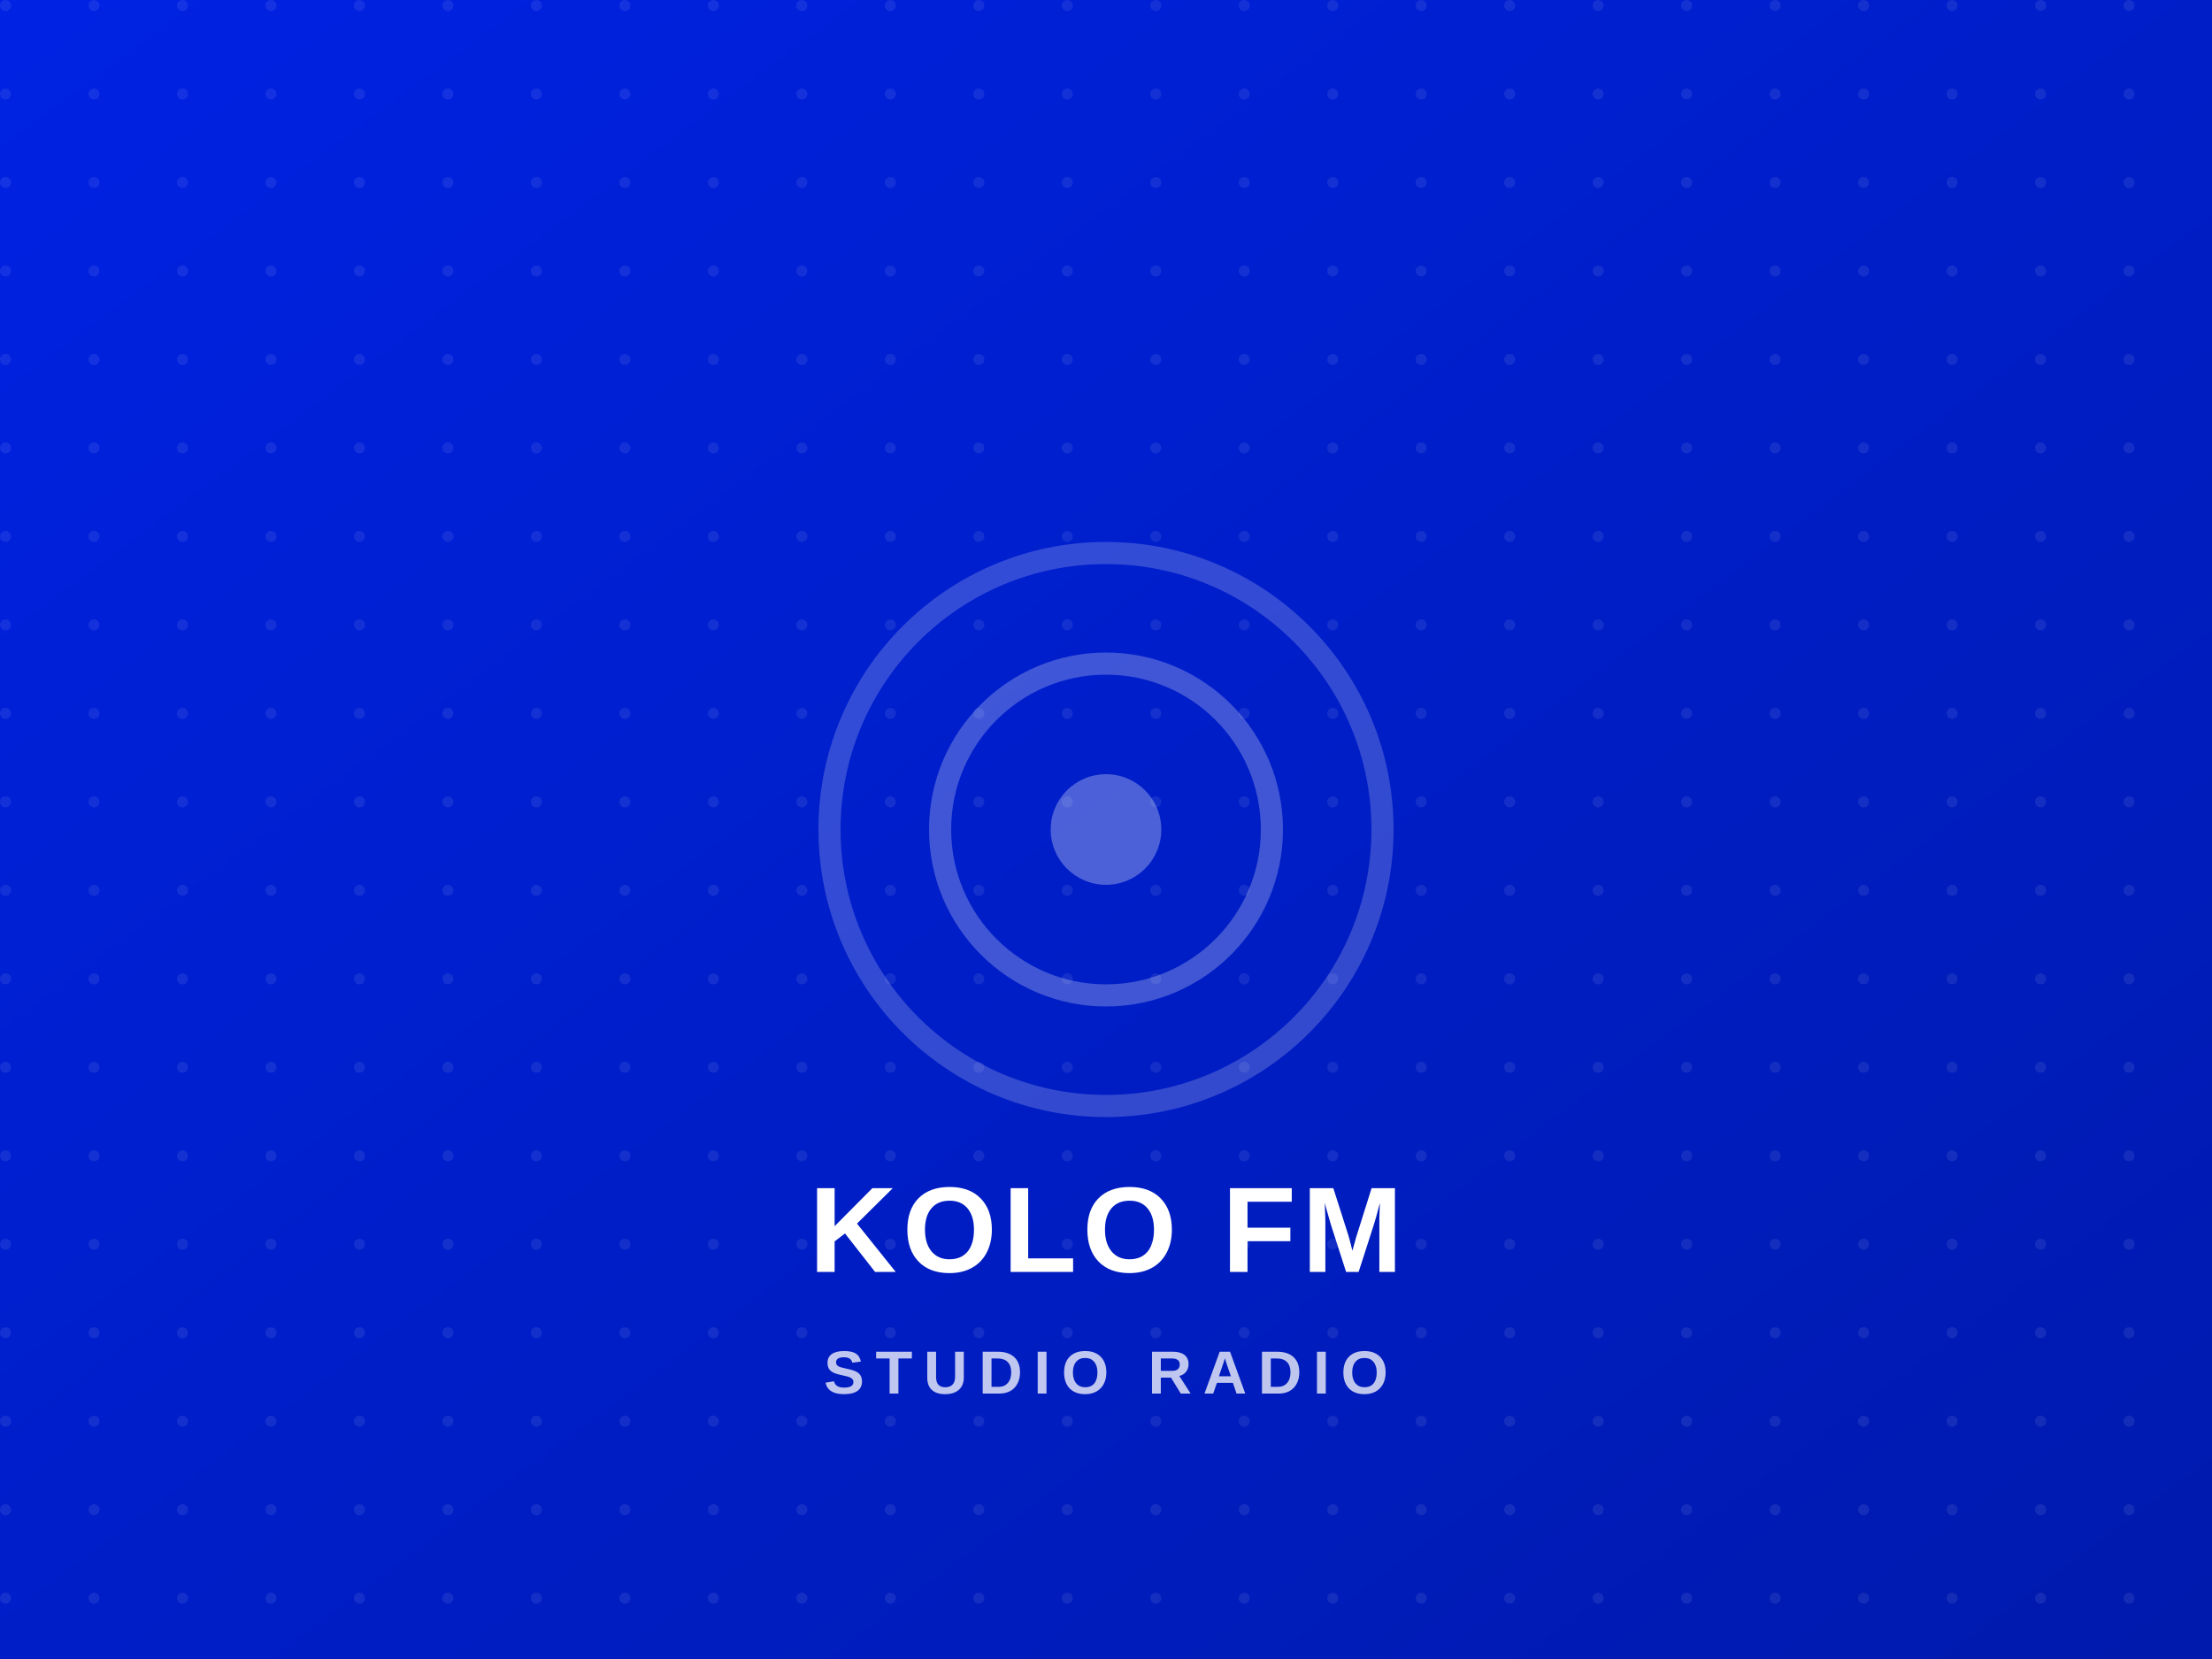
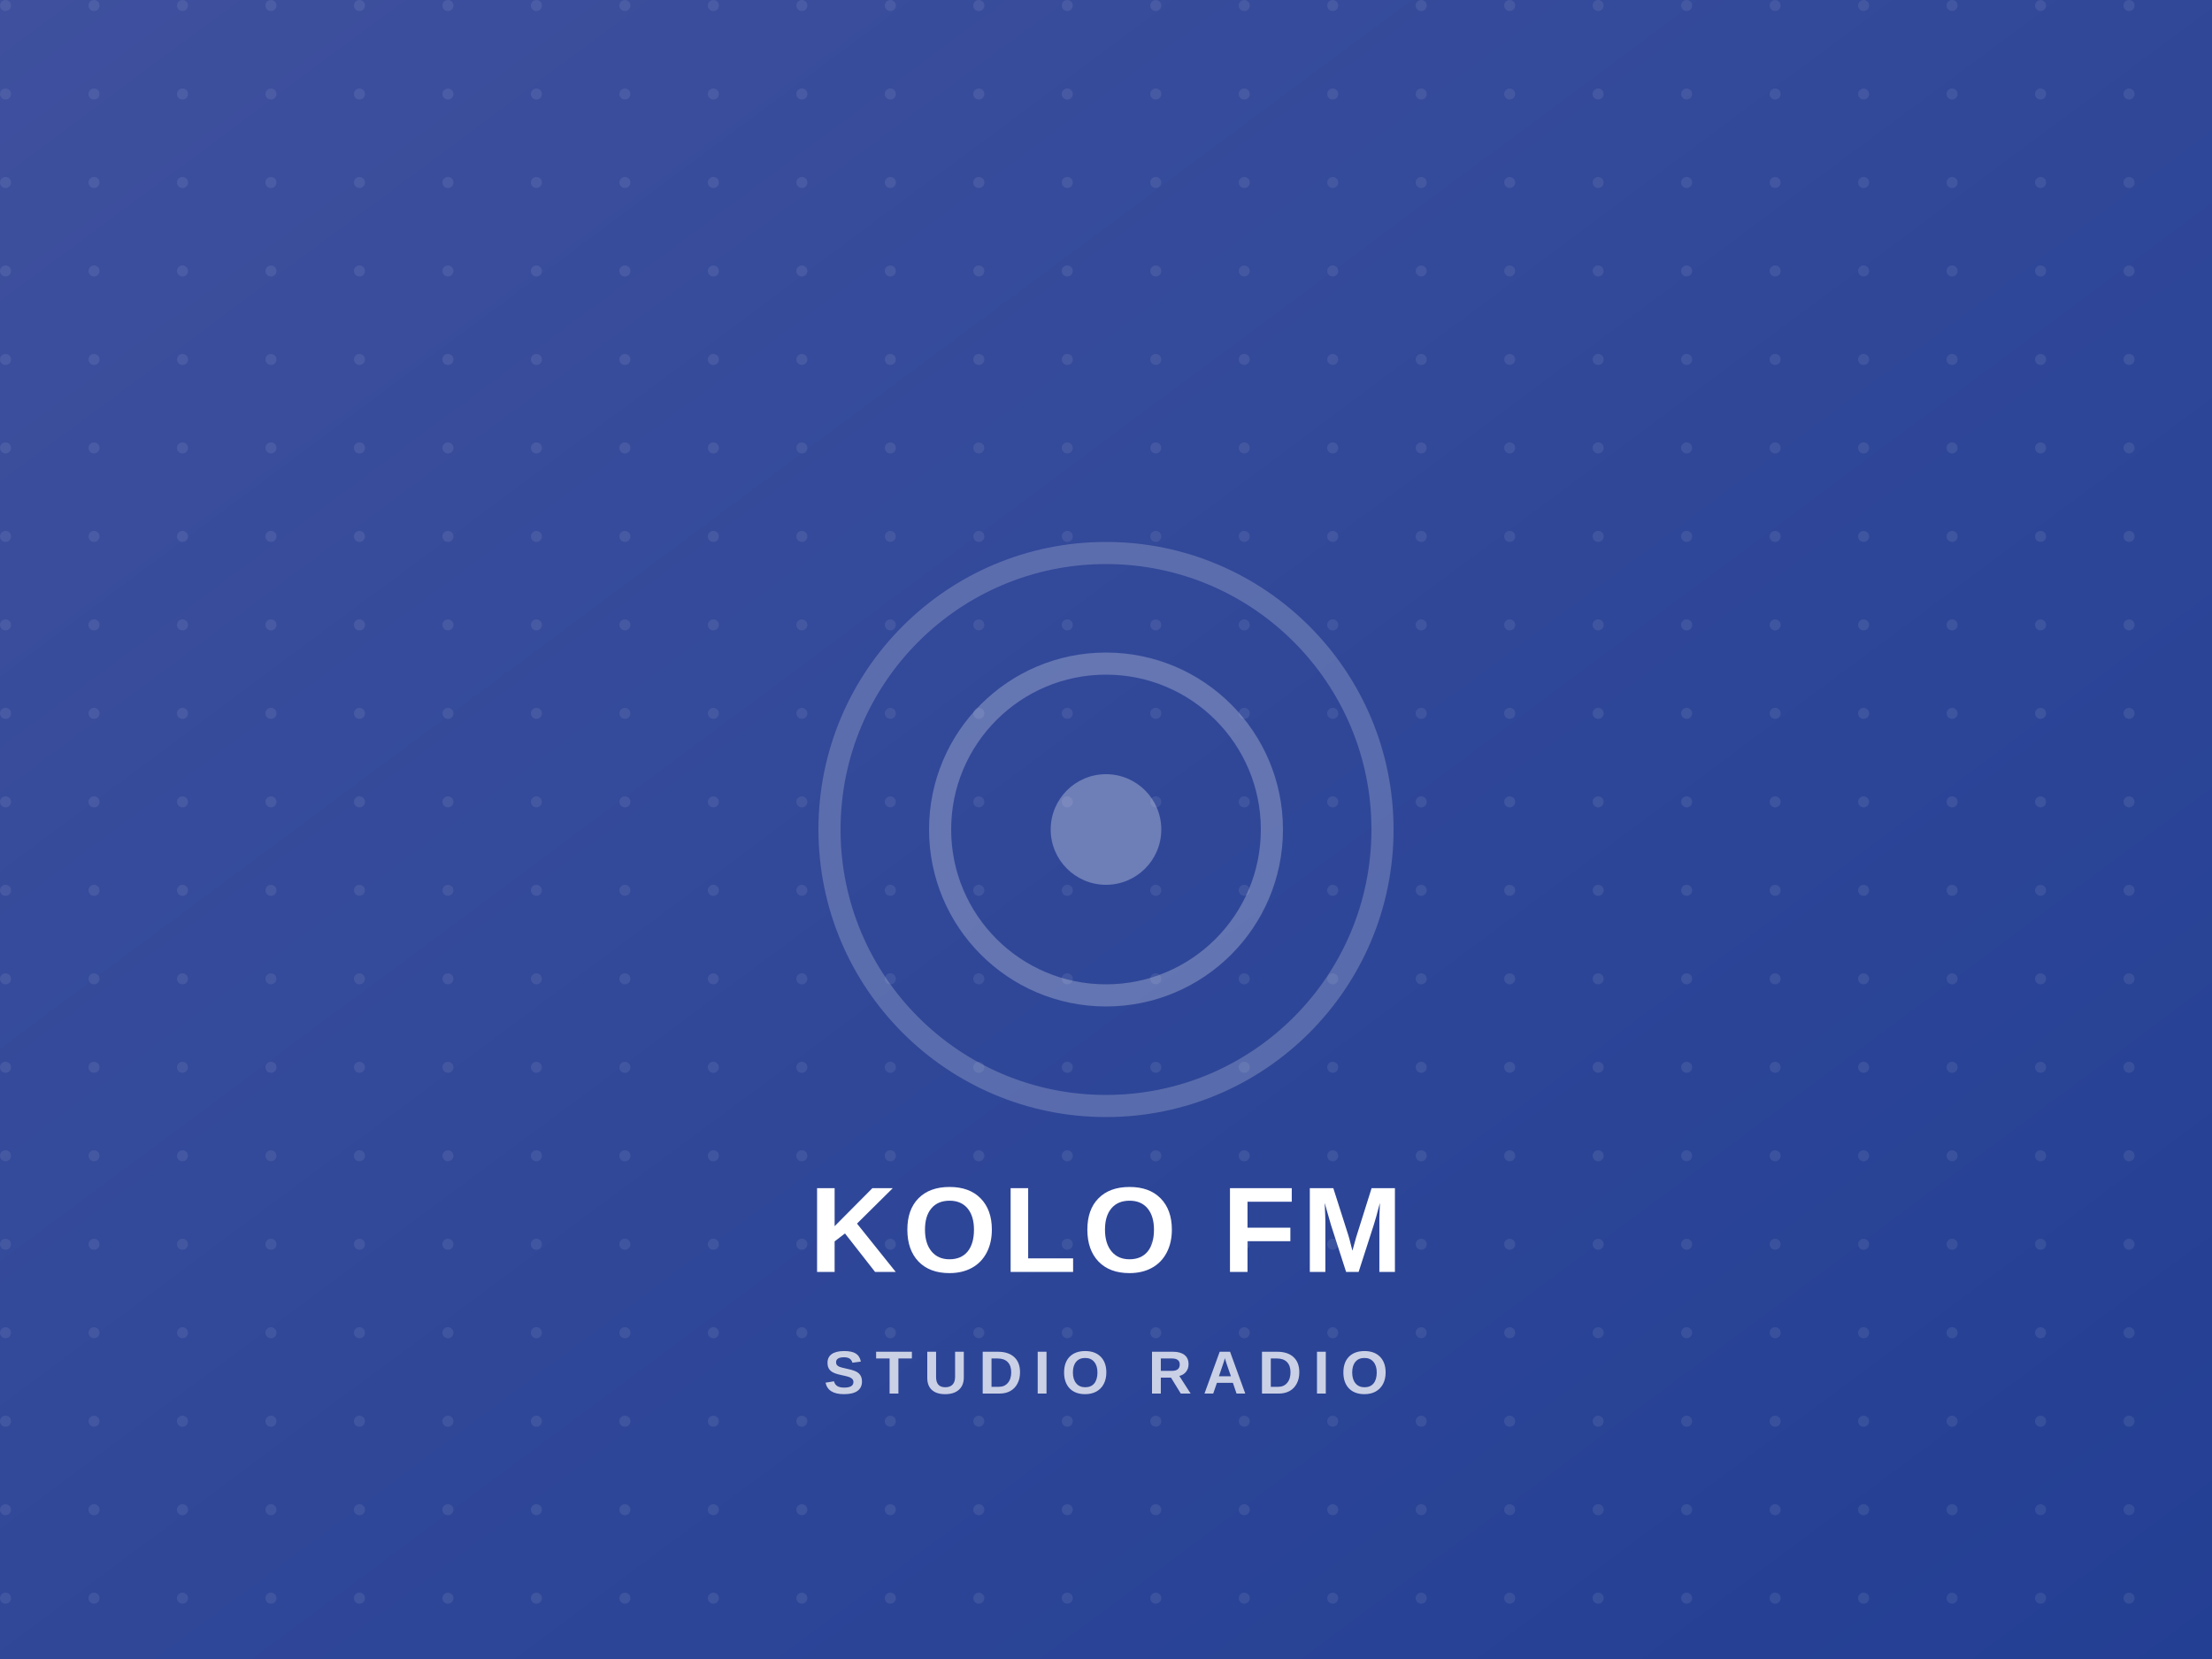
<svg xmlns="http://www.w3.org/2000/svg" width="800" height="600" viewBox="0 0 400 300">
  <defs>
    <linearGradient id="g" x1="0%" y1="0%" x2="100%" y2="100%">
-       <stop offset="0%" stop-color="#0022e3" />
-       <stop offset="100%" stop-color="#001aad" />
+       <stop offset="0%" stop-color="#3E509E" />
+       <stop offset="100%" stop-color="#233F93" />
    </linearGradient>
    <pattern id="dots" width="16" height="16" patternUnits="userSpaceOnUse">
      <circle cx="1" cy="1" r="1" fill="white" opacity="0.08" />
    </pattern>
  </defs>
  <rect width="400" height="300" fill="url(#g)" />
  <rect width="400" height="300" fill="url(#dots)" />
  <circle cx="200" cy="150" r="50" fill="none" stroke="white" stroke-width="4" opacity="0.2" />
  <circle cx="200" cy="150" r="30" fill="none" stroke="white" stroke-width="4" opacity="0.25" />
  <circle cx="200" cy="150" r="10" fill="white" opacity="0.3" />
  <text x="200" y="230" font-family="Arial, sans-serif" font-size="22" font-weight="900" fill="white" text-anchor="middle" letter-spacing="1">KOLO FM</text>
  <text x="200" y="252" font-family="Arial, sans-serif" font-size="11" font-weight="700" fill="white" fill-opacity="0.75" text-anchor="middle" letter-spacing="2">STUDIO RADIO</text>
</svg>
